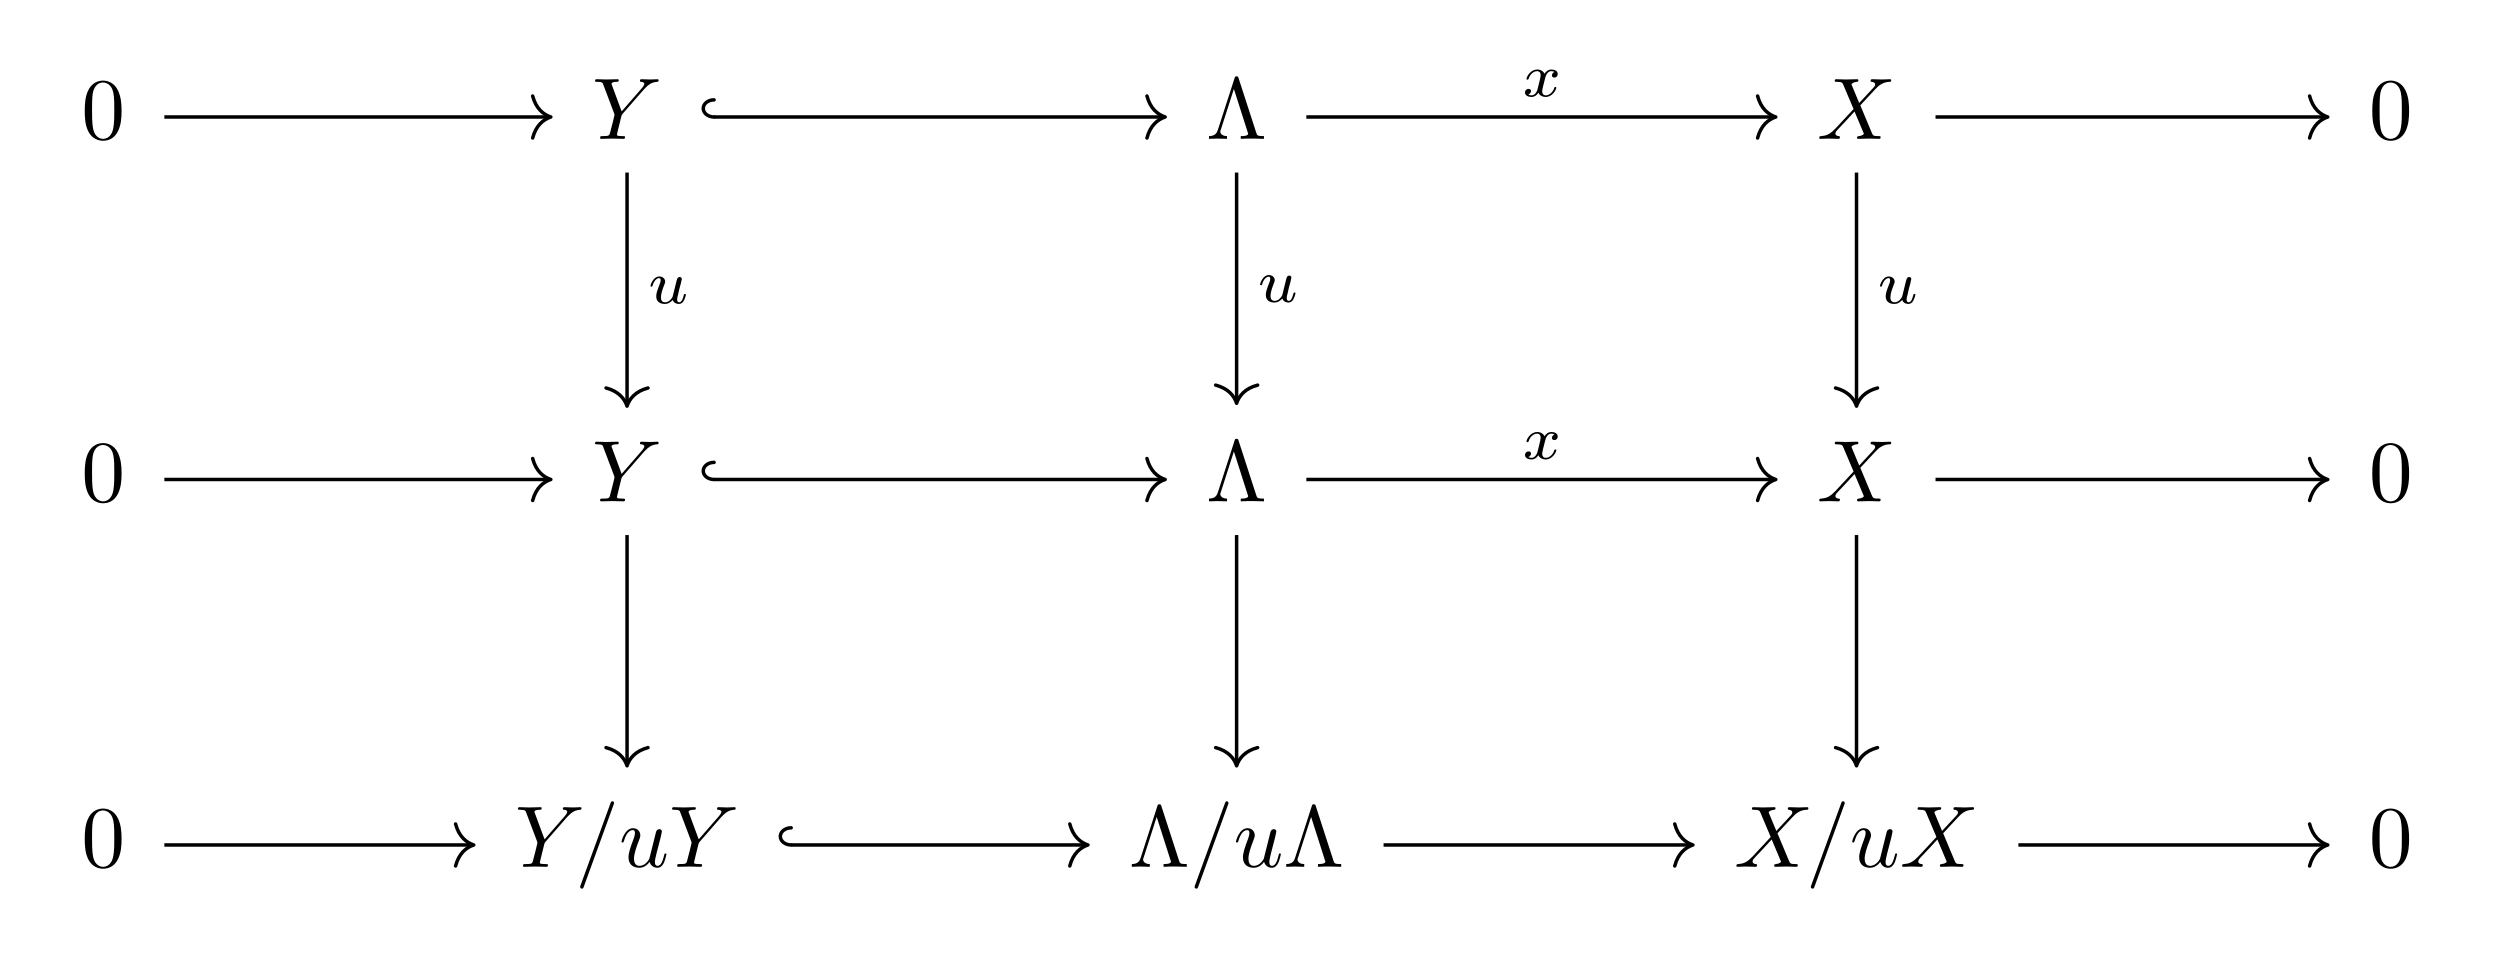
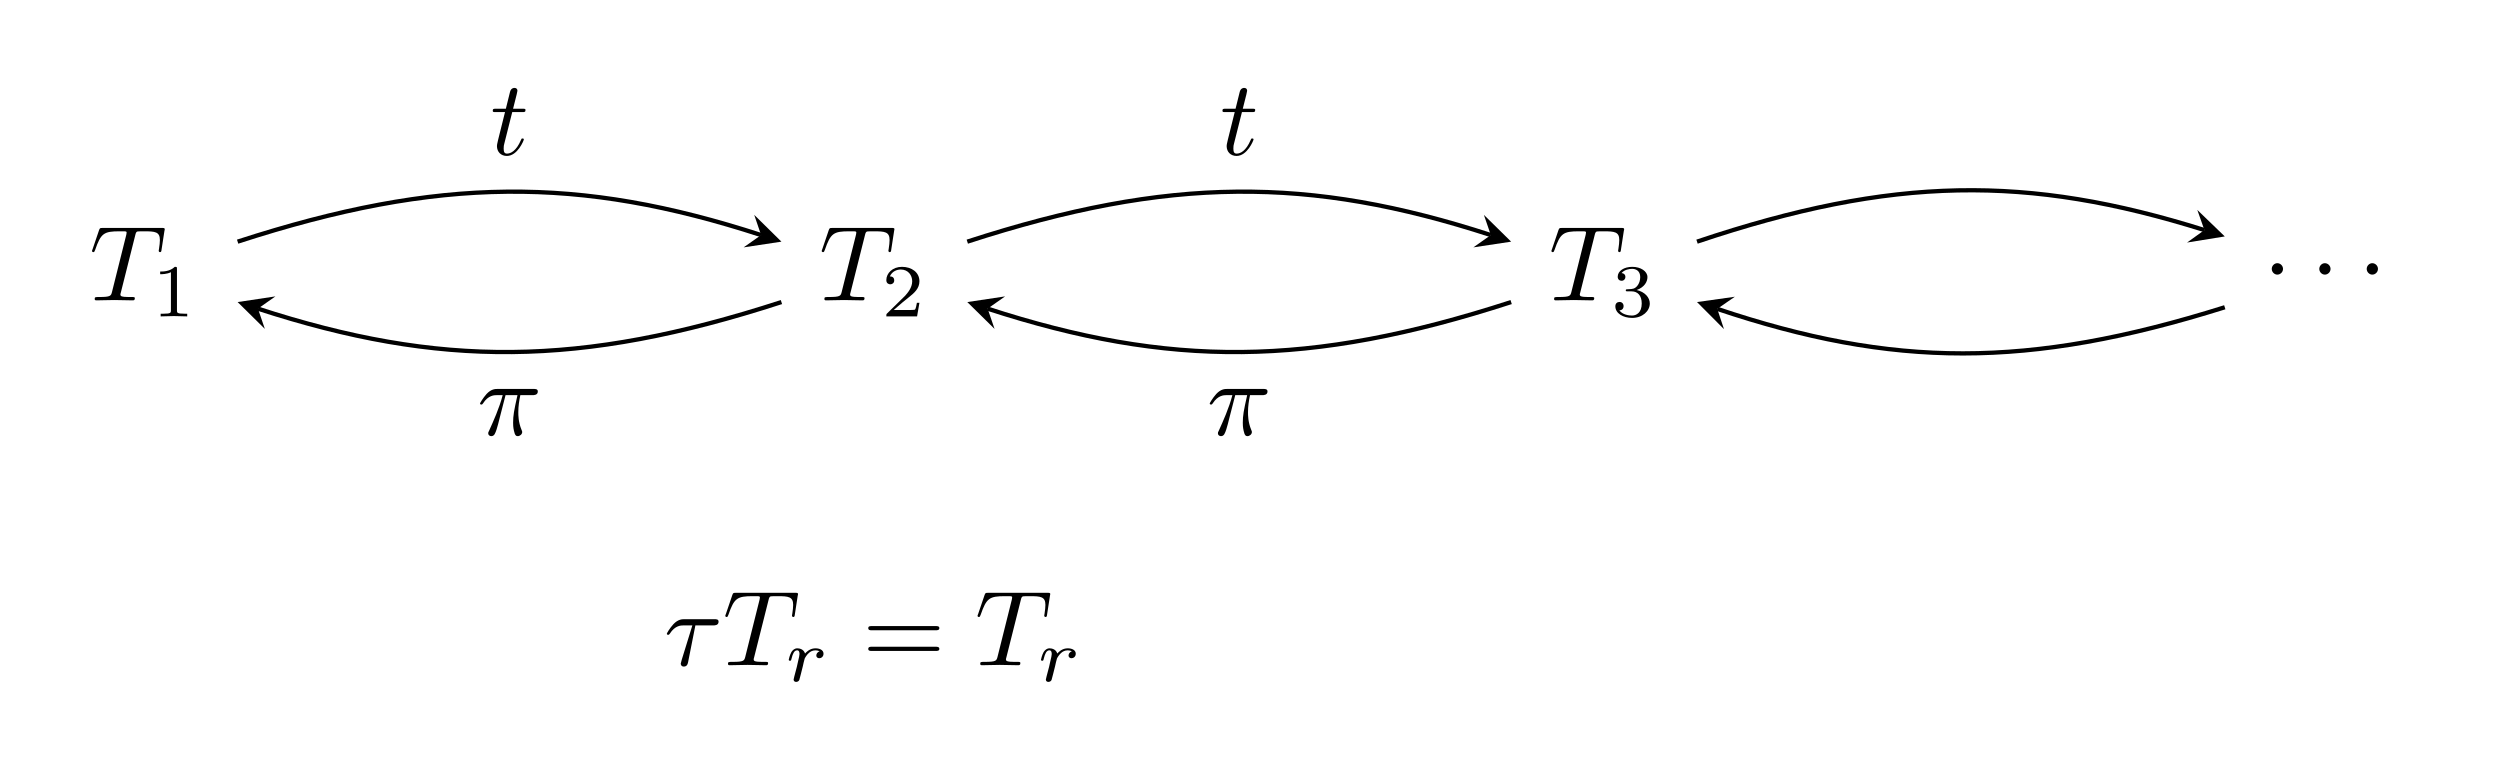
- <svg xmlns="http://www.w3.org/2000/svg" xmlns:xlink="http://www.w3.org/1999/xlink" width="284.302" height="109.866" viewBox="0 0 284.302 109.866">
+ <svg xmlns="http://www.w3.org/2000/svg" xmlns:xlink="http://www.w3.org/1999/xlink" width="232.485" height="71.816" viewBox="0 0 232.485 71.816">
  <defs>
    <g>
      <g id="glyph-0-0">
-         <path d="M 4.578 -3.188 C 4.578 -3.969 4.516 -4.766 4.172 -5.5 C 3.719 -6.453 2.906 -6.625 2.484 -6.625 C 1.891 -6.625 1.156 -6.359 0.75 -5.438 C 0.438 -4.75 0.391 -3.969 0.391 -3.188 C 0.391 -2.438 0.422 -1.547 0.828 -0.781 C 1.266 0.016 1.984 0.219 2.469 0.219 C 3.016 0.219 3.766 0.016 4.203 -0.938 C 4.516 -1.625 4.578 -2.391 4.578 -3.188 Z M 3.75 -3.297 C 3.75 -2.547 3.75 -1.875 3.641 -1.25 C 3.484 -0.297 2.922 0 2.469 0 C 2.094 0 1.5 -0.25 1.328 -1.203 C 1.219 -1.797 1.219 -2.719 1.219 -3.297 C 1.219 -3.938 1.219 -4.594 1.297 -5.125 C 1.484 -6.312 2.219 -6.406 2.469 -6.406 C 2.797 -6.406 3.453 -6.219 3.641 -5.234 C 3.75 -4.688 3.75 -3.922 3.75 -3.297 Z M 3.75 -3.297 " />
+         <path d="M 6.703 -4.719 L 6.969 -6.453 C 6.984 -6.484 7 -6.594 7 -6.625 C 7 -6.734 6.891 -6.734 6.734 -6.734 L 1.219 -6.734 C 0.969 -6.734 0.969 -6.719 0.891 -6.531 L 0.297 -4.781 C 0.281 -4.766 0.234 -4.594 0.234 -4.594 C 0.234 -4.547 0.281 -4.484 0.359 -4.484 C 0.453 -4.484 0.469 -4.547 0.531 -4.703 C 1.062 -6.234 1.328 -6.422 2.797 -6.422 L 3.188 -6.422 C 3.453 -6.422 3.453 -6.375 3.453 -6.297 C 3.453 -6.234 3.422 -6.125 3.422 -6.094 L 2.094 -0.781 C 2 -0.422 1.969 -0.312 0.906 -0.312 C 0.547 -0.312 0.484 -0.312 0.484 -0.125 C 0.484 0 0.594 0 0.656 0 C 0.922 0 1.203 -0.016 1.469 -0.016 L 2.312 -0.031 L 3.141 -0.016 C 3.422 -0.016 3.734 0 4 0 C 4.109 0 4.219 0 4.219 -0.203 C 4.219 -0.312 4.141 -0.312 3.891 -0.312 C 3.641 -0.312 3.516 -0.312 3.25 -0.328 C 2.969 -0.359 2.875 -0.391 2.875 -0.547 C 2.875 -0.547 2.875 -0.609 2.922 -0.75 L 4.25 -6.031 C 4.312 -6.312 4.359 -6.375 4.469 -6.406 C 4.562 -6.422 4.891 -6.422 5.094 -6.422 C 6.109 -6.422 6.547 -6.375 6.547 -5.609 C 6.547 -5.453 6.516 -5.062 6.469 -4.812 C 6.453 -4.766 6.438 -4.656 6.438 -4.625 C 6.438 -4.562 6.469 -4.484 6.562 -4.484 C 6.672 -4.484 6.688 -4.578 6.703 -4.719 Z M 6.703 -4.719 " />
      </g>
      <g id="glyph-0-1">
-         <path d="M 6.562 0 L 6.562 -0.312 C 5.812 -0.312 5.781 -0.375 5.672 -0.734 L 3.672 -6.906 C 3.625 -7.094 3.562 -7.109 3.453 -7.109 C 3.297 -7.109 3.266 -7.078 3.219 -6.906 L 1.312 -1 C 1.219 -0.703 1.016 -0.312 0.312 -0.312 L 0.312 0 L 1.25 -0.031 L 2.359 0 L 2.359 -0.312 C 1.828 -0.312 1.594 -0.594 1.594 -0.828 C 1.594 -0.875 1.594 -0.906 1.656 -1.047 L 3.141 -5.672 L 4.703 -0.781 C 4.766 -0.641 4.766 -0.609 4.766 -0.609 C 4.766 -0.312 4.172 -0.312 3.922 -0.312 L 3.922 0 C 4.266 -0.031 4.969 -0.031 5.344 -0.031 Z M 6.562 0 " />
+         <path d="M 3.125 -1.422 C 3.125 -1.516 3.047 -1.516 3 -1.516 C 2.906 -1.516 2.906 -1.484 2.859 -1.375 C 2.422 -0.344 1.891 -0.109 1.562 -0.109 C 1.344 -0.109 1.25 -0.234 1.25 -0.562 C 1.25 -0.812 1.266 -0.875 1.312 -1.047 L 2.047 -3.969 L 2.984 -3.969 C 3.188 -3.969 3.281 -3.969 3.281 -4.172 C 3.281 -4.281 3.188 -4.281 3 -4.281 L 2.125 -4.281 C 2.484 -5.688 2.531 -5.891 2.531 -5.953 C 2.531 -6.125 2.422 -6.219 2.25 -6.219 C 2.219 -6.219 1.938 -6.219 1.844 -5.859 L 1.453 -4.281 L 0.531 -4.281 C 0.328 -4.281 0.234 -4.281 0.234 -4.094 C 0.234 -3.969 0.312 -3.969 0.5 -3.969 L 1.375 -3.969 C 0.672 -1.156 0.625 -0.984 0.625 -0.812 C 0.625 -0.266 1 0.109 1.547 0.109 C 2.547 0.109 3.125 -1.344 3.125 -1.422 Z M 3.125 -1.422 " />
+       </g>
+       <g id="glyph-0-2">
+         <path d="M 5.641 -4.047 C 5.641 -4.281 5.422 -4.281 5.234 -4.281 L 1.906 -4.281 C 1.688 -4.281 1.312 -4.281 0.875 -3.812 C 0.531 -3.422 0.266 -2.969 0.266 -2.922 C 0.266 -2.922 0.266 -2.828 0.391 -2.828 C 0.469 -2.828 0.484 -2.859 0.547 -2.938 C 1.031 -3.703 1.609 -3.703 1.812 -3.703 L 2.375 -3.703 C 2.062 -2.5 1.516 -1.297 1.109 -0.391 C 1.031 -0.25 1.031 -0.234 1.031 -0.156 C 1.031 0.031 1.188 0.109 1.312 0.109 C 1.609 0.109 1.688 -0.172 1.812 -0.531 C 1.953 -1 1.953 -1.016 2.078 -1.516 L 2.641 -3.703 L 3.75 -3.703 C 3.422 -2.234 3.344 -1.812 3.344 -1.141 C 3.344 -1 3.344 -0.719 3.422 -0.391 C 3.516 0.047 3.625 0.109 3.781 0.109 C 3.969 0.109 4.188 -0.062 4.188 -0.266 C 4.188 -0.328 4.188 -0.344 4.125 -0.484 C 3.828 -1.203 3.828 -1.844 3.828 -2.125 C 3.828 -2.656 3.906 -3.188 4.016 -3.703 L 5.141 -3.703 C 5.281 -3.703 5.641 -3.703 5.641 -4.047 Z M 5.641 -4.047 " />
+       </g>
+       <g id="glyph-0-3">
+         <path d="M 5.078 -4.047 C 5.078 -4.281 4.875 -4.281 4.688 -4.281 L 1.891 -4.281 C 1.703 -4.281 1.312 -4.281 0.875 -3.812 C 0.547 -3.453 0.266 -2.984 0.266 -2.922 C 0.266 -2.922 0.266 -2.828 0.391 -2.828 C 0.469 -2.828 0.484 -2.859 0.547 -2.938 C 1.031 -3.703 1.594 -3.703 1.812 -3.703 L 2.641 -3.703 L 1.656 -0.516 C 1.625 -0.391 1.562 -0.188 1.562 -0.156 C 1.562 -0.047 1.625 0.125 1.844 0.125 C 2.172 0.125 2.219 -0.156 2.25 -0.312 L 2.922 -3.703 L 4.594 -3.703 C 4.719 -3.703 5.078 -3.703 5.078 -4.047 Z M 5.078 -4.047 " />
      </g>
      <g id="glyph-1-0">
-         <path d="M 7.578 -6.672 C 7.578 -6.75 7.516 -6.781 7.438 -6.781 C 7.188 -6.781 6.891 -6.75 6.625 -6.75 C 6.297 -6.75 5.953 -6.781 5.641 -6.781 C 5.578 -6.781 5.453 -6.781 5.453 -6.594 C 5.453 -6.484 5.547 -6.484 5.594 -6.484 C 5.672 -6.484 5.953 -6.453 5.953 -6.25 C 5.953 -6.078 5.719 -5.828 5.688 -5.781 L 3.375 -3.125 L 2.281 -6.078 C 2.219 -6.219 2.219 -6.234 2.219 -6.234 C 2.219 -6.484 2.719 -6.484 2.812 -6.484 C 2.953 -6.484 3.047 -6.484 3.047 -6.672 C 3.047 -6.781 2.938 -6.781 2.906 -6.781 L 1.656 -6.75 C 1.406 -6.75 0.781 -6.781 0.531 -6.781 C 0.484 -6.781 0.344 -6.781 0.344 -6.594 C 0.344 -6.484 0.453 -6.484 0.578 -6.484 C 1.172 -6.484 1.219 -6.391 1.297 -6.141 L 2.531 -2.875 C 2.531 -2.844 2.562 -2.734 2.562 -2.703 C 2.562 -2.672 2.172 -1.078 2.109 -0.891 C 1.984 -0.344 1.984 -0.312 1.188 -0.312 C 1 -0.312 0.922 -0.312 0.922 -0.109 C 0.922 0 1.047 0 1.047 0 L 2.312 -0.031 L 3.578 0 C 3.641 0 3.766 0 3.766 -0.203 C 3.766 -0.312 3.672 -0.312 3.484 -0.312 C 3.484 -0.312 3.281 -0.312 3.109 -0.328 C 2.906 -0.344 2.844 -0.375 2.844 -0.484 C 2.844 -0.562 2.938 -0.906 2.984 -1.109 L 3.328 -2.516 C 3.375 -2.703 3.391 -2.734 3.469 -2.828 L 5.938 -5.656 L 6.078 -5.797 C 6.375 -6.094 6.703 -6.422 7.375 -6.484 C 7.484 -6.484 7.578 -6.484 7.578 -6.672 Z M 7.578 -6.672 " />
+         <path d="M 3.281 0 L 3.281 -0.25 L 3.031 -0.25 C 2.328 -0.25 2.328 -0.344 2.328 -0.562 L 2.328 -4.422 C 2.328 -4.609 2.312 -4.609 2.125 -4.609 C 1.672 -4.172 1.047 -4.172 0.766 -4.172 L 0.766 -3.922 C 0.922 -3.922 1.391 -3.922 1.766 -4.109 L 1.766 -0.562 C 1.766 -0.344 1.766 -0.25 1.078 -0.25 L 0.812 -0.25 L 0.812 0 L 2.047 -0.031 Z M 3.281 0 " />
      </g>
      <g id="glyph-1-1">
-         <path d="M 7.25 -0.188 C 7.25 -0.312 7.156 -0.312 7.078 -0.312 C 6.406 -0.312 6.391 -0.344 6.219 -0.75 L 4.938 -3.812 C 5.609 -4.516 6.656 -5.688 6.969 -5.969 C 7.266 -6.219 7.641 -6.453 8.234 -6.484 C 8.375 -6.484 8.453 -6.484 8.453 -6.672 C 8.453 -6.672 8.453 -6.781 8.328 -6.781 C 8.031 -6.781 7.703 -6.75 7.391 -6.75 C 7.031 -6.75 6.641 -6.781 6.297 -6.781 C 6.234 -6.781 6.109 -6.781 6.109 -6.594 C 6.109 -6.516 6.156 -6.484 6.219 -6.484 C 6.312 -6.469 6.625 -6.453 6.625 -6.172 C 6.625 -6.031 6.516 -5.906 6.422 -5.812 L 4.812 -4.078 L 3.984 -6.062 L 3.938 -6.188 C 3.938 -6.25 4.109 -6.438 4.516 -6.484 C 4.625 -6.484 4.719 -6.5 4.719 -6.672 C 4.719 -6.781 4.594 -6.781 4.578 -6.781 C 4.156 -6.781 3.734 -6.75 3.312 -6.75 C 3.078 -6.75 2.453 -6.781 2.203 -6.781 C 2.141 -6.781 2.031 -6.781 2.031 -6.594 C 2.031 -6.484 2.125 -6.484 2.25 -6.484 C 2.859 -6.484 2.906 -6.375 3 -6.156 L 4.172 -3.391 L 2.078 -1.141 C 2.016 -1.078 2 -1.078 1.953 -1.031 C 1.453 -0.5 1 -0.344 0.484 -0.312 C 0.359 -0.297 0.266 -0.297 0.266 -0.109 C 0.266 -0.109 0.266 0 0.391 0 C 0.703 0 1.031 -0.031 1.328 -0.031 C 1.703 -0.031 2.094 0 2.438 0 C 2.5 0 2.625 0 2.625 -0.203 C 2.625 -0.297 2.5 -0.312 2.5 -0.312 C 2.422 -0.312 2.109 -0.344 2.109 -0.609 C 2.109 -0.781 2.25 -0.938 2.375 -1.062 L 3.391 -2.141 L 4.281 -3.109 L 5.281 -0.734 L 5.344 -0.594 C 5.344 -0.516 5.141 -0.344 4.766 -0.312 C 4.656 -0.297 4.562 -0.281 4.562 -0.125 C 4.562 0 4.672 0 4.703 0 L 5.969 -0.031 C 6.219 -0.031 6.812 0 7.062 0 C 7.141 0 7.25 0 7.25 -0.188 Z M 7.25 -0.188 " />
+         <path d="M 3.516 -1.266 L 3.281 -1.266 C 3.25 -1.109 3.188 -0.703 3.094 -0.625 C 3.031 -0.594 2.5 -0.594 2.406 -0.594 L 1.125 -0.594 C 1.859 -1.234 2.094 -1.438 2.516 -1.766 C 3.031 -2.172 3.516 -2.594 3.516 -3.266 C 3.516 -4.109 2.781 -4.609 1.891 -4.609 C 1.016 -4.609 0.438 -4.016 0.438 -3.375 C 0.438 -3.016 0.734 -2.984 0.812 -2.984 C 0.969 -2.984 1.172 -3.094 1.172 -3.344 C 1.172 -3.484 1.125 -3.719 0.766 -3.719 C 0.984 -4.219 1.453 -4.359 1.781 -4.359 C 2.469 -4.359 2.844 -3.828 2.844 -3.266 C 2.844 -2.656 2.406 -2.172 2.188 -1.922 L 0.5 -0.266 C 0.438 -0.203 0.438 -0.188 0.438 0 L 3.297 0 Z M 3.516 -1.266 " />
      </g>
      <g id="glyph-1-2">
-         <path d="M 4.406 -7.25 C 4.406 -7.359 4.328 -7.453 4.219 -7.453 C 4.141 -7.453 4.078 -7.422 4.047 -7.359 L 0.594 2.109 C 0.547 2.234 0.547 2.281 0.547 2.281 C 0.547 2.391 0.641 2.484 0.75 2.484 C 0.875 2.484 0.906 2.422 0.969 2.25 L 4.359 -7.078 C 4.406 -7.203 4.406 -7.25 4.406 -7.25 Z M 4.406 -7.25 " />
-       </g>
-       <g id="glyph-1-3">
-         <path d="M 5.391 -1.422 C 5.391 -1.516 5.312 -1.516 5.281 -1.516 C 5.172 -1.516 5.172 -1.484 5.141 -1.344 C 5 -0.781 4.812 -0.109 4.391 -0.109 C 4.188 -0.109 4.078 -0.234 4.078 -0.562 C 4.078 -0.781 4.203 -1.25 4.281 -1.594 L 4.562 -2.672 C 4.594 -2.828 4.688 -3.203 4.734 -3.344 C 4.781 -3.578 4.875 -3.953 4.875 -4.016 C 4.875 -4.188 4.734 -4.281 4.594 -4.281 C 4.547 -4.281 4.281 -4.266 4.203 -3.938 L 3.453 -0.938 C 3.453 -0.906 3.047 -0.109 2.328 -0.109 C 1.812 -0.109 1.703 -0.562 1.703 -0.922 C 1.703 -1.484 1.984 -2.266 2.25 -2.953 C 2.359 -3.25 2.422 -3.391 2.422 -3.578 C 2.422 -4.031 2.094 -4.391 1.594 -4.391 C 0.656 -4.391 0.281 -2.953 0.281 -2.859 C 0.281 -2.766 0.406 -2.766 0.406 -2.766 C 0.5 -2.766 0.516 -2.781 0.562 -2.938 C 0.812 -3.812 1.188 -4.172 1.562 -4.172 C 1.656 -4.172 1.812 -4.156 1.812 -3.844 C 1.812 -3.609 1.703 -3.312 1.656 -3.172 C 1.281 -2.188 1.078 -1.562 1.078 -1.078 C 1.078 -0.141 1.766 0.109 2.297 0.109 C 2.953 0.109 3.312 -0.344 3.484 -0.562 C 3.594 -0.156 3.938 0.109 4.359 0.109 C 4.703 0.109 4.938 -0.125 5.094 -0.438 C 5.266 -0.797 5.391 -1.422 5.391 -1.422 Z M 5.391 -1.422 " />
+         <path d="M 3.578 -1.203 C 3.578 -1.75 3.125 -2.281 2.359 -2.453 C 3.094 -2.719 3.359 -3.234 3.359 -3.656 C 3.359 -4.203 2.719 -4.609 1.953 -4.609 C 1.188 -4.609 0.594 -4.234 0.594 -3.688 C 0.594 -3.453 0.75 -3.312 0.953 -3.312 C 1.172 -3.312 1.312 -3.484 1.312 -3.672 C 1.312 -3.875 1.172 -4.016 0.953 -4.031 C 1.203 -4.344 1.672 -4.422 1.938 -4.422 C 2.25 -4.422 2.688 -4.266 2.688 -3.656 C 2.688 -3.359 2.594 -3.047 2.406 -2.828 C 2.172 -2.562 1.984 -2.547 1.641 -2.531 C 1.453 -2.516 1.453 -2.516 1.406 -2.516 C 1.406 -2.516 1.344 -2.5 1.344 -2.422 C 1.344 -2.328 1.406 -2.328 1.516 -2.328 L 1.891 -2.328 C 2.438 -2.328 2.828 -1.953 2.828 -1.203 C 2.828 -0.344 2.328 -0.078 1.922 -0.078 C 1.641 -0.078 1.031 -0.156 0.75 -0.562 C 1.078 -0.578 1.141 -0.812 1.141 -0.953 C 1.141 -1.188 0.984 -1.344 0.766 -1.344 C 0.562 -1.344 0.375 -1.219 0.375 -0.938 C 0.375 -0.281 1.094 0.141 1.938 0.141 C 2.906 0.141 3.578 -0.5 3.578 -1.203 Z M 3.578 -1.203 " />
      </g>
      <g id="glyph-2-0">
-         <path d="M 4.359 -1 C 4.359 -1.078 4.266 -1.078 4.25 -1.078 C 4.156 -1.078 4.141 -1.062 4.094 -0.875 C 4.016 -0.547 3.875 -0.125 3.594 -0.125 C 3.406 -0.125 3.359 -0.281 3.359 -0.469 C 3.359 -0.578 3.406 -0.828 3.469 -1.016 L 3.609 -1.641 L 3.781 -2.266 C 3.812 -2.438 3.891 -2.734 3.891 -2.781 C 3.891 -2.906 3.781 -3 3.672 -3 C 3.406 -3 3.359 -2.797 3.297 -2.578 L 2.938 -1.125 C 2.906 -0.984 2.844 -0.719 2.828 -0.719 C 2.703 -0.5 2.422 -0.125 1.984 -0.125 C 1.516 -0.125 1.516 -0.578 1.516 -0.703 C 1.516 -1.109 1.703 -1.609 1.891 -2.109 C 1.953 -2.25 2 -2.359 2 -2.469 C 2 -2.828 1.688 -3.062 1.328 -3.062 C 0.641 -3.062 0.328 -2.109 0.328 -2 C 0.328 -1.906 0.422 -1.906 0.438 -1.906 C 0.547 -1.906 0.547 -1.953 0.562 -2.016 C 0.734 -2.594 1.047 -2.875 1.312 -2.875 C 1.438 -2.875 1.484 -2.797 1.484 -2.625 C 1.484 -2.469 1.438 -2.328 1.359 -2.156 C 0.984 -1.203 0.984 -1 0.984 -0.812 C 0.984 -0.703 0.984 -0.375 1.25 -0.156 C 1.453 0.016 1.719 0.062 1.953 0.062 C 2.406 0.062 2.641 -0.172 2.859 -0.391 C 3.016 0.062 3.484 0.062 3.562 0.062 C 3.797 0.062 3.984 -0.062 4.109 -0.297 C 4.266 -0.562 4.359 -0.969 4.359 -1 Z M 4.359 -1 " />
+         <path d="M 1.906 -2.484 C 1.906 -2.766 1.672 -3.016 1.375 -3.016 C 1.094 -3.016 0.859 -2.766 0.859 -2.484 C 0.859 -2.203 1.094 -1.953 1.375 -1.953 C 1.672 -1.953 1.906 -2.203 1.906 -2.484 Z M 1.906 -2.484 " />
      </g>
-       <g id="glyph-2-1">
-         <path d="M 3.891 -1 C 3.891 -1.078 3.797 -1.078 3.781 -1.078 C 3.688 -1.078 3.672 -1.047 3.656 -0.969 C 3.5 -0.484 3.094 -0.125 2.703 -0.125 C 2.422 -0.125 2.281 -0.312 2.281 -0.578 C 2.281 -0.766 2.438 -1.391 2.641 -2.156 C 2.781 -2.703 3.094 -2.875 3.312 -2.875 C 3.312 -2.875 3.547 -2.875 3.688 -2.781 C 3.469 -2.719 3.391 -2.516 3.391 -2.391 C 3.391 -2.234 3.5 -2.141 3.672 -2.141 C 3.828 -2.141 4.047 -2.266 4.047 -2.562 C 4.047 -2.953 3.609 -3.062 3.328 -3.062 C 2.984 -3.062 2.703 -2.844 2.547 -2.578 C 2.422 -2.859 2.109 -3.062 1.719 -3.062 C 0.938 -3.062 0.5 -2.219 0.5 -2 C 0.5 -1.906 0.594 -1.906 0.609 -1.906 C 0.703 -1.906 0.703 -1.938 0.75 -2.031 C 0.922 -2.578 1.359 -2.875 1.703 -2.875 C 1.922 -2.875 2.109 -2.75 2.109 -2.406 C 2.109 -2.281 2.031 -1.922 1.969 -1.688 L 1.734 -0.734 C 1.656 -0.5 1.438 -0.125 1.078 -0.125 C 1.062 -0.125 0.844 -0.125 0.703 -0.219 C 0.984 -0.312 1.016 -0.562 1.016 -0.609 C 1.016 -0.766 0.891 -0.859 0.734 -0.859 C 0.531 -0.859 0.328 -0.703 0.328 -0.438 C 0.328 -0.094 0.719 0.062 1.062 0.062 C 1.391 0.062 1.672 -0.125 1.844 -0.422 C 2.016 -0.062 2.391 0.062 2.672 0.062 C 3.469 0.062 3.891 -0.797 3.891 -1 Z M 3.891 -1 " />
+       <g id="glyph-3-0">
+         <path d="M 3.562 -2.562 C 3.562 -2.922 3.172 -3.062 2.828 -3.062 C 2.469 -3.062 2.156 -2.922 1.844 -2.578 C 1.719 -3 1.297 -3.062 1.125 -3.062 C 0.875 -3.062 0.703 -2.906 0.578 -2.719 C 0.422 -2.438 0.328 -2.031 0.328 -2 C 0.328 -1.906 0.422 -1.906 0.438 -1.906 C 0.547 -1.906 0.547 -1.938 0.594 -2.125 C 0.703 -2.547 0.828 -2.875 1.109 -2.875 C 1.281 -2.875 1.328 -2.719 1.328 -2.531 C 1.328 -2.406 1.266 -2.141 1.219 -1.953 L 1.078 -1.328 L 0.844 -0.438 C 0.828 -0.344 0.781 -0.172 0.781 -0.156 C 0.781 0 0.906 0.062 1.016 0.062 C 1.125 0.062 1.266 0 1.312 -0.125 C 1.328 -0.172 1.406 -0.484 1.453 -0.656 L 1.641 -1.406 C 1.641 -1.453 1.797 -2.078 1.812 -2.109 C 1.828 -2.156 2.031 -2.516 2.25 -2.672 C 2.328 -2.734 2.516 -2.875 2.812 -2.875 C 2.891 -2.875 3.062 -2.859 3.203 -2.781 C 2.969 -2.719 2.891 -2.516 2.891 -2.391 C 2.891 -2.234 3.016 -2.141 3.172 -2.141 C 3.328 -2.141 3.562 -2.266 3.562 -2.562 Z M 3.562 -2.562 " />
+       </g>
+       <g id="glyph-4-0">
+         <path d="M 7.172 -3.453 C 7.172 -3.641 6.969 -3.641 6.844 -3.641 L 0.891 -3.641 C 0.75 -3.641 0.562 -3.641 0.562 -3.453 C 0.562 -3.25 0.75 -3.25 0.891 -3.25 L 6.828 -3.25 C 6.969 -3.25 7.172 -3.25 7.172 -3.453 Z M 7.172 -1.516 C 7.172 -1.719 6.969 -1.719 6.828 -1.719 L 0.891 -1.719 C 0.75 -1.719 0.562 -1.719 0.562 -1.516 C 0.562 -1.328 0.75 -1.328 0.891 -1.328 L 6.844 -1.328 C 6.969 -1.328 7.172 -1.328 7.172 -1.516 Z M 7.172 -1.516 " />
      </g>
    </g>
  </defs>
  <g fill="rgb(0%, 0%, 0%)" fill-opacity="1">
-     <use xlink:href="#glyph-0-0" x="9.248" y="15.79" />
+     <use xlink:href="#glyph-0-0" x="8.321" y="27.932" />
  </g>
  <g fill="rgb(0%, 0%, 0%)" fill-opacity="1">
-     <use xlink:href="#glyph-1-0" x="67.319" y="15.79" />
+     <use xlink:href="#glyph-1-0" x="14.128" y="29.423" />
  </g>
  <g fill="rgb(0%, 0%, 0%)" fill-opacity="1">
-     <use xlink:href="#glyph-0-1" x="137.178" y="15.79" />
+     <use xlink:href="#glyph-0-0" x="76.178" y="27.932" />
  </g>
  <g fill="rgb(0%, 0%, 0%)" fill-opacity="1">
-     <use xlink:href="#glyph-1-1" x="206.618" y="15.79" />
+     <use xlink:href="#glyph-1-1" x="81.985" y="29.423" />
  </g>
  <g fill="rgb(0%, 0%, 0%)" fill-opacity="1">
-     <use xlink:href="#glyph-0-0" x="269.389" y="15.79" />
+     <use xlink:href="#glyph-0-0" x="144.036" y="27.932" />
  </g>
  <g fill="rgb(0%, 0%, 0%)" fill-opacity="1">
-     <use xlink:href="#glyph-0-0" x="9.248" y="57.013" />
+     <use xlink:href="#glyph-1-2" x="149.843" y="29.423" />
  </g>
  <g fill="rgb(0%, 0%, 0%)" fill-opacity="1">
-     <use xlink:href="#glyph-1-0" x="67.319" y="57.013" />
+     <use xlink:href="#glyph-2-0" x="210.401" y="27.491" />
  </g>
  <g fill="rgb(0%, 0%, 0%)" fill-opacity="1">
-     <use xlink:href="#glyph-0-1" x="137.178" y="57.013" />
+     <use xlink:href="#glyph-2-0" x="214.821" y="27.491" />
  </g>
  <g fill="rgb(0%, 0%, 0%)" fill-opacity="1">
-     <use xlink:href="#glyph-1-1" x="206.618" y="57.013" />
+     <use xlink:href="#glyph-2-0" x="219.231" y="27.491" />
+   </g>
+   <path fill="none" stroke-width="0.399" stroke-linecap="butt" stroke-linejoin="miter" stroke="rgb(0%, 0%, 0%)" stroke-opacity="1" stroke-miterlimit="10" d="M 8.667 2.817 C 27.469 8.926 40.561 8.926 57.471 3.432 " transform="matrix(0.997444, 0, 0, -0.997444, 13.45286, 25.28222)" />
+   <path fill-rule="nonzero" fill="rgb(0%, 0%, 0%)" fill-opacity="1" d="M 72.668 22.473 L 70.137 19.98 L 70.777 21.859 L 69.152 23.004 " />
+   <g fill="rgb(0%, 0%, 0%)" fill-opacity="1">
+     <use xlink:href="#glyph-0-1" x="45.588" y="14.393" />
+   </g>
+   <path fill="none" stroke-width="0.399" stroke-linecap="butt" stroke-linejoin="miter" stroke="rgb(0%, 0%, 0%)" stroke-opacity="1" stroke-miterlimit="10" d="M 59.367 -2.815 C 40.561 -8.924 27.469 -8.924 10.562 -3.43 " transform="matrix(0.997444, 0, 0, -0.997444, 13.45286, 25.28222)" />
+   <path fill-rule="nonzero" fill="rgb(0%, 0%, 0%)" fill-opacity="1" d="M 22.098 28.09 L 24.629 30.586 L 23.988 28.703 L 25.613 27.562 " />
+   <g fill="rgb(0%, 0%, 0%)" fill-opacity="1">
+     <use xlink:href="#glyph-0-2" x="44.372" y="40.45" />
+   </g>
+   <path fill="none" stroke-width="0.399" stroke-linecap="butt" stroke-linejoin="miter" stroke="rgb(0%, 0%, 0%)" stroke-opacity="1" stroke-miterlimit="10" d="M 76.696 2.817 C 95.502 8.926 108.594 8.926 125.505 3.432 " transform="matrix(0.997444, 0, 0, -0.997444, 13.45286, 25.28222)" />
+   <path fill-rule="nonzero" fill="rgb(0%, 0%, 0%)" fill-opacity="1" d="M 140.527 22.473 L 137.992 19.98 L 138.637 21.859 L 137.012 23.004 " />
+   <g fill="rgb(0%, 0%, 0%)" fill-opacity="1">
+     <use xlink:href="#glyph-0-1" x="113.446" y="14.393" />
+   </g>
+   <path fill="none" stroke-width="0.399" stroke-linecap="butt" stroke-linejoin="miter" stroke="rgb(0%, 0%, 0%)" stroke-opacity="1" stroke-miterlimit="10" d="M 127.4 -2.815 C 108.594 -8.924 95.502 -8.924 78.592 -3.43 " transform="matrix(0.997444, 0, 0, -0.997444, 13.45286, 25.28222)" />
+   <path fill-rule="nonzero" fill="rgb(0%, 0%, 0%)" fill-opacity="1" d="M 89.953 28.09 L 92.488 30.586 L 91.844 28.703 L 93.469 27.562 " />
+   <g fill="rgb(0%, 0%, 0%)" fill-opacity="1">
+     <use xlink:href="#glyph-0-2" x="112.229" y="40.45" />
+   </g>
+   <path fill="none" stroke-width="0.399" stroke-linecap="butt" stroke-linejoin="miter" stroke="rgb(0%, 0%, 0%)" stroke-opacity="1" stroke-miterlimit="10" d="M 144.73 2.817 C 162.991 8.95 175.558 9.071 192.034 3.898 " transform="matrix(0.997444, 0, 0, -0.997444, 13.45286, 25.28222)" />
+   <path fill-rule="nonzero" fill="rgb(0%, 0%, 0%)" fill-opacity="1" d="M 206.891 21.988 L 204.336 19.52 L 204.996 21.395 L 203.383 22.555 " />
+   <path fill="none" stroke-width="0.399" stroke-linecap="butt" stroke-linejoin="miter" stroke="rgb(0%, 0%, 0%)" stroke-opacity="1" stroke-miterlimit="10" d="M 193.933 -3.3 C 175.558 -9.073 162.991 -8.948 146.617 -3.449 " transform="matrix(0.997444, 0, 0, -0.997444, 13.45286, 25.28222)" />
+   <path fill-rule="nonzero" fill="rgb(0%, 0%, 0%)" fill-opacity="1" d="M 157.812 28.09 L 160.32 30.609 L 159.695 28.723 L 161.332 27.594 " />
+   <g fill="rgb(0%, 0%, 0%)" fill-opacity="1">
+     <use xlink:href="#glyph-0-3" x="61.744" y="61.862" />
  </g>
  <g fill="rgb(0%, 0%, 0%)" fill-opacity="1">
-     <use xlink:href="#glyph-0-0" x="269.389" y="57.013" />
+     <use xlink:href="#glyph-0-0" x="67.212" y="61.862" />
  </g>
  <g fill="rgb(0%, 0%, 0%)" fill-opacity="1">
-     <use xlink:href="#glyph-0-0" x="9.248" y="98.574" />
+     <use xlink:href="#glyph-3-0" x="73.02" y="63.352" />
  </g>
  <g fill="rgb(0%, 0%, 0%)" fill-opacity="1">
-     <use xlink:href="#glyph-1-0" x="58.552" y="98.574" />
+     <use xlink:href="#glyph-4-0" x="80.181" y="61.862" />
  </g>
  <g fill="rgb(0%, 0%, 0%)" fill-opacity="1">
-     <use xlink:href="#glyph-1-2" x="65.426" y="98.574" />
-     <use xlink:href="#glyph-1-3" x="70.395" y="98.574" />
-     <use xlink:href="#glyph-1-0" x="76.084" y="98.574" />
+     <use xlink:href="#glyph-0-0" x="90.67" y="61.862" />
  </g>
  <g fill="rgb(0%, 0%, 0%)" fill-opacity="1">
-     <use xlink:href="#glyph-0-1" x="128.399" y="98.574" />
+     <use xlink:href="#glyph-3-0" x="96.477" y="63.352" />
  </g>
-   <g fill="rgb(0%, 0%, 0%)" fill-opacity="1">
-     <use xlink:href="#glyph-1-2" x="135.301" y="98.574" />
-     <use xlink:href="#glyph-1-3" x="140.27" y="98.574" />
-   </g>
-   <g fill="rgb(0%, 0%, 0%)" fill-opacity="1">
-     <use xlink:href="#glyph-0-1" x="145.959" y="98.574" />
-   </g>
-   <g fill="rgb(0%, 0%, 0%)" fill-opacity="1">
-     <use xlink:href="#glyph-1-1" x="197.196" y="98.574" />
-   </g>
-   <g fill="rgb(0%, 0%, 0%)" fill-opacity="1">
-     <use xlink:href="#glyph-1-2" x="205.38" y="98.574" />
-     <use xlink:href="#glyph-1-3" x="210.349" y="98.574" />
-     <use xlink:href="#glyph-1-1" x="216.039" y="98.574" />
-   </g>
-   <g fill="rgb(0%, 0%, 0%)" fill-opacity="1">
-     <use xlink:href="#glyph-0-0" x="269.389" y="98.574" />
-   </g>
-   <path fill="none" stroke-width="0.398" stroke-linecap="butt" stroke-linejoin="miter" stroke="rgb(0%, 0%, 0%)" stroke-opacity="1" stroke-miterlimit="10" d="M -123.414 41.664 L -79.556 41.664 " transform="matrix(0.997551, 0, 0, -0.997551, 141.8029, 54.86616)" />
-   <path fill="none" stroke-width="0.398" stroke-linecap="round" stroke-linejoin="round" stroke="rgb(0%, 0%, 0%)" stroke-opacity="1" stroke-miterlimit="10" d="M -2.072 2.392 C -1.693 0.955 -0.851 0.278 -0.001 -0 C -0.851 -0.278 -1.693 -0.956 -2.072 -2.393 " transform="matrix(0.997551, 0, 0, -0.997551, 62.64153, 13.30456)" />
-   <path fill="none" stroke-width="0.398" stroke-linecap="butt" stroke-linejoin="miter" stroke="rgb(0%, 0%, 0%)" stroke-opacity="1" stroke-miterlimit="10" d="M -60.749 41.664 L -9.521 41.664 " transform="matrix(0.997551, 0, 0, -0.997551, 141.8029, 54.86616)" />
-   <path fill="none" stroke-width="0.398" stroke-linecap="round" stroke-linejoin="miter" stroke="rgb(0%, 0%, 0%)" stroke-opacity="1" stroke-miterlimit="10" d="M 0.002 1.954 C 0.683 1.954 1.235 1.515 1.235 0.975 C 1.235 0.438 0.683 -0 0.002 -0 " transform="matrix(-0.997551, 0, 0, -0.997551, 81.20505, 13.30456)" />
-   <path fill="none" stroke-width="0.398" stroke-linecap="round" stroke-linejoin="round" stroke="rgb(0%, 0%, 0%)" stroke-opacity="1" stroke-miterlimit="10" d="M -2.074 2.392 C -1.694 0.955 -0.848 0.278 0.002 -0 C -0.848 -0.278 -1.694 -0.956 -2.074 -2.393 " transform="matrix(0.997551, 0, 0, -0.997551, 132.5023, 13.30456)" />
-   <path fill="none" stroke-width="0.398" stroke-linecap="butt" stroke-linejoin="miter" stroke="rgb(0%, 0%, 0%)" stroke-opacity="1" stroke-miterlimit="10" d="M -70.667 35.328 L -70.667 8.9 " transform="matrix(0.997551, 0, 0, -0.997551, 141.8029, 54.86616)" />
-   <path fill="none" stroke-width="0.398" stroke-linecap="round" stroke-linejoin="round" stroke="rgb(0%, 0%, 0%)" stroke-opacity="1" stroke-miterlimit="10" d="M -2.071 2.39 C -1.695 0.957 -0.849 0.279 0 0.001 C -0.849 -0.28 -1.695 -0.958 -2.071 -2.391 " transform="matrix(0, 0.997551, 0.997551, 0, 71.30713, 46.18702)" />
-   <g fill="rgb(0%, 0%, 0%)" fill-opacity="1">
-     <use xlink:href="#glyph-2-0" x="73.646" y="34.503" />
-   </g>
-   <path fill="none" stroke-width="0.398" stroke-linecap="butt" stroke-linejoin="miter" stroke="rgb(0%, 0%, 0%)" stroke-opacity="1" stroke-miterlimit="10" d="M 6.772 41.664 L 60.086 41.664 " transform="matrix(0.997551, 0, 0, -0.997551, 141.8029, 54.86616)" />
-   <path fill="none" stroke-width="0.398" stroke-linecap="round" stroke-linejoin="round" stroke="rgb(0%, 0%, 0%)" stroke-opacity="1" stroke-miterlimit="10" d="M -2.072 2.392 C -1.692 0.955 -0.85 0.278 -0.001 -0 C -0.85 -0.278 -1.692 -0.956 -2.072 -2.393 " transform="matrix(0.997551, 0, 0, -0.997551, 201.9421, 13.30456)" />
-   <g fill="rgb(0%, 0%, 0%)" fill-opacity="1">
-     <use xlink:href="#glyph-2-1" x="173.096" y="10.967" />
-   </g>
-   <path fill="none" stroke-width="0.398" stroke-linecap="butt" stroke-linejoin="miter" stroke="rgb(0%, 0%, 0%)" stroke-opacity="1" stroke-miterlimit="10" d="M -1.177 35.328 L -1.177 9.225 " transform="matrix(0.997551, 0, 0, -0.997551, 141.8029, 54.86616)" />
-   <path fill="none" stroke-width="0.398" stroke-linecap="round" stroke-linejoin="round" stroke="rgb(0%, 0%, 0%)" stroke-opacity="1" stroke-miterlimit="10" d="M -2.071 2.392 C -1.695 0.955 -0.849 0.277 0.001 -0.001 C -0.849 -0.279 -1.695 -0.956 -2.071 -2.389 " transform="matrix(0, 0.997551, 0.997551, 0, 140.6296, 45.86235)" />
-   <g fill="rgb(0%, 0%, 0%)" fill-opacity="1">
-     <use xlink:href="#glyph-2-0" x="142.968" y="34.341" />
-   </g>
-   <path fill="none" stroke-width="0.398" stroke-linecap="butt" stroke-linejoin="miter" stroke="rgb(0%, 0%, 0%)" stroke-opacity="1" stroke-miterlimit="10" d="M 78.499 41.664 L 123.014 41.664 " transform="matrix(0.997551, 0, 0, -0.997551, 141.8029, 54.86616)" />
-   <path fill="none" stroke-width="0.398" stroke-linecap="round" stroke-linejoin="round" stroke="rgb(0%, 0%, 0%)" stroke-opacity="1" stroke-miterlimit="10" d="M -2.07 2.392 C -1.694 0.955 -0.849 0.278 0.001 -0 C -0.849 -0.278 -1.694 -0.956 -2.07 -2.393 " transform="matrix(0.997551, 0, 0, -0.997551, 264.7136, 13.30456)" />
-   <path fill="none" stroke-width="0.398" stroke-linecap="butt" stroke-linejoin="miter" stroke="rgb(0%, 0%, 0%)" stroke-opacity="1" stroke-miterlimit="10" d="M 69.492 35.328 L 69.492 8.9 " transform="matrix(0.997551, 0, 0, -0.997551, 141.8029, 54.86616)" />
-   <path fill="none" stroke-width="0.398" stroke-linecap="round" stroke-linejoin="round" stroke="rgb(0%, 0%, 0%)" stroke-opacity="1" stroke-miterlimit="10" d="M -2.071 2.392 C -1.695 0.955 -0.849 0.278 0 -0 C -0.849 -0.278 -1.695 -0.956 -2.071 -2.389 " transform="matrix(0, 0.997551, 0.997551, 0, 211.1253, 46.18702)" />
-   <g fill="rgb(0%, 0%, 0%)" fill-opacity="1">
-     <use xlink:href="#glyph-2-0" x="213.463" y="34.503" />
-   </g>
-   <path fill="none" stroke-width="0.398" stroke-linecap="butt" stroke-linejoin="miter" stroke="rgb(0%, 0%, 0%)" stroke-opacity="1" stroke-miterlimit="10" d="M -123.414 0.34 L -79.556 0.34 " transform="matrix(0.997551, 0, 0, -0.997551, 141.8029, 54.86616)" />
-   <path fill="none" stroke-width="0.398" stroke-linecap="round" stroke-linejoin="round" stroke="rgb(0%, 0%, 0%)" stroke-opacity="1" stroke-miterlimit="10" d="M -2.072 2.39 C -1.693 0.956 -0.851 0.279 -0.001 0.001 C -0.851 -0.277 -1.693 -0.955 -2.072 -2.392 " transform="matrix(0.997551, 0, 0, -0.997551, 62.64153, 54.52826)" />
-   <path fill="none" stroke-width="0.398" stroke-linecap="butt" stroke-linejoin="miter" stroke="rgb(0%, 0%, 0%)" stroke-opacity="1" stroke-miterlimit="10" d="M -60.749 0.34 L -9.521 0.34 " transform="matrix(0.997551, 0, 0, -0.997551, 141.8029, 54.86616)" />
-   <path fill="none" stroke-width="0.398" stroke-linecap="round" stroke-linejoin="miter" stroke="rgb(0%, 0%, 0%)" stroke-opacity="1" stroke-miterlimit="10" d="M 0.002 1.951 C 0.683 1.951 1.235 1.516 1.235 0.976 C 1.235 0.436 0.683 0.001 0.002 0.001 " transform="matrix(-0.997551, 0, 0, -0.997551, 81.20505, 54.52826)" />
-   <path fill="none" stroke-width="0.398" stroke-linecap="round" stroke-linejoin="round" stroke="rgb(0%, 0%, 0%)" stroke-opacity="1" stroke-miterlimit="10" d="M -2.074 2.39 C -1.694 0.956 -0.848 0.279 0.002 0.001 C -0.848 -0.277 -1.694 -0.955 -2.074 -2.392 " transform="matrix(0.997551, 0, 0, -0.997551, 132.5023, 54.52826)" />
-   <path fill="none" stroke-width="0.398" stroke-linecap="butt" stroke-linejoin="miter" stroke="rgb(0%, 0%, 0%)" stroke-opacity="1" stroke-miterlimit="10" d="M -70.667 -5.996 L -70.667 -32.099 " transform="matrix(0.997551, 0, 0, -0.997551, 141.8029, 54.86616)" />
-   <path fill="none" stroke-width="0.398" stroke-linecap="round" stroke-linejoin="round" stroke="rgb(0%, 0%, 0%)" stroke-opacity="1" stroke-miterlimit="10" d="M -2.072 2.39 C -1.692 0.957 -0.85 0.279 -0 0.001 C -0.85 -0.28 -1.692 -0.958 -2.072 -2.391 " transform="matrix(0, 0.997551, 0.997551, 0, 71.30713, 87.08603)" />
-   <path fill="none" stroke-width="0.398" stroke-linecap="butt" stroke-linejoin="miter" stroke="rgb(0%, 0%, 0%)" stroke-opacity="1" stroke-miterlimit="10" d="M 6.772 0.34 L 60.086 0.34 " transform="matrix(0.997551, 0, 0, -0.997551, 141.8029, 54.86616)" />
-   <path fill="none" stroke-width="0.398" stroke-linecap="round" stroke-linejoin="round" stroke="rgb(0%, 0%, 0%)" stroke-opacity="1" stroke-miterlimit="10" d="M -2.072 2.39 C -1.692 0.956 -0.85 0.279 -0.001 0.001 C -0.85 -0.277 -1.692 -0.955 -2.072 -2.392 " transform="matrix(0.997551, 0, 0, -0.997551, 201.9421, 54.52826)" />
-   <g fill="rgb(0%, 0%, 0%)" fill-opacity="1">
-     <use xlink:href="#glyph-2-1" x="173.096" y="52.19" />
-   </g>
-   <path fill="none" stroke-width="0.398" stroke-linecap="butt" stroke-linejoin="miter" stroke="rgb(0%, 0%, 0%)" stroke-opacity="1" stroke-miterlimit="10" d="M -1.177 -5.996 L -1.177 -32.099 " transform="matrix(0.997551, 0, 0, -0.997551, 141.8029, 54.86616)" />
-   <path fill="none" stroke-width="0.398" stroke-linecap="round" stroke-linejoin="round" stroke="rgb(0%, 0%, 0%)" stroke-opacity="1" stroke-miterlimit="10" d="M -2.072 2.392 C -1.692 0.955 -0.85 0.277 -0 -0.001 C -0.85 -0.279 -1.692 -0.956 -2.072 -2.389 " transform="matrix(0, 0.997551, 0.997551, 0, 140.6296, 87.08603)" />
-   <path fill="none" stroke-width="0.398" stroke-linecap="butt" stroke-linejoin="miter" stroke="rgb(0%, 0%, 0%)" stroke-opacity="1" stroke-miterlimit="10" d="M 78.499 0.34 L 123.014 0.34 " transform="matrix(0.997551, 0, 0, -0.997551, 141.8029, 54.86616)" />
-   <path fill="none" stroke-width="0.398" stroke-linecap="round" stroke-linejoin="round" stroke="rgb(0%, 0%, 0%)" stroke-opacity="1" stroke-miterlimit="10" d="M -2.07 2.39 C -1.694 0.956 -0.849 0.279 0.001 0.001 C -0.849 -0.277 -1.694 -0.955 -2.07 -2.392 " transform="matrix(0.997551, 0, 0, -0.997551, 264.7136, 54.52826)" />
-   <path fill="none" stroke-width="0.398" stroke-linecap="butt" stroke-linejoin="miter" stroke="rgb(0%, 0%, 0%)" stroke-opacity="1" stroke-miterlimit="10" d="M 69.492 -5.996 L 69.492 -32.099 " transform="matrix(0.997551, 0, 0, -0.997551, 141.8029, 54.86616)" />
-   <path fill="none" stroke-width="0.398" stroke-linecap="round" stroke-linejoin="round" stroke="rgb(0%, 0%, 0%)" stroke-opacity="1" stroke-miterlimit="10" d="M -2.072 2.392 C -1.692 0.955 -0.85 0.278 -0 -0 C -0.85 -0.278 -1.692 -0.956 -2.072 -2.389 " transform="matrix(0, 0.997551, 0.997551, 0, 211.1253, 87.08603)" />
-   <path fill="none" stroke-width="0.398" stroke-linecap="butt" stroke-linejoin="miter" stroke="rgb(0%, 0%, 0%)" stroke-opacity="1" stroke-miterlimit="10" d="M -123.414 -41.325 L -88.343 -41.325 " transform="matrix(0.997551, 0, 0, -0.997551, 141.8029, 54.86616)" />
-   <path fill="none" stroke-width="0.398" stroke-linecap="round" stroke-linejoin="round" stroke="rgb(0%, 0%, 0%)" stroke-opacity="1" stroke-miterlimit="10" d="M -2.072 2.393 C -1.692 0.955 -0.85 0.278 -0 0 C -0.85 -0.278 -1.692 -0.955 -2.072 -2.393 " transform="matrix(0.997551, 0, 0, -0.997551, 53.87525, 96.08985)" />
-   <path fill="none" stroke-width="0.398" stroke-linecap="butt" stroke-linejoin="miter" stroke="rgb(0%, 0%, 0%)" stroke-opacity="1" stroke-miterlimit="10" d="M -51.957 -41.325 L -18.324 -41.325 " transform="matrix(0.997551, 0, 0, -0.997551, 141.8029, 54.86616)" />
-   <path fill="none" stroke-width="0.398" stroke-linecap="round" stroke-linejoin="miter" stroke="rgb(0%, 0%, 0%)" stroke-opacity="1" stroke-miterlimit="10" d="M -0.001 1.954 C 0.684 1.954 1.236 1.515 1.236 0.975 C 1.236 0.439 0.684 0 -0.001 0 " transform="matrix(-0.997551, 0, 0, -0.997551, 89.97132, 96.08985)" />
-   <path fill="none" stroke-width="0.398" stroke-linecap="round" stroke-linejoin="round" stroke="rgb(0%, 0%, 0%)" stroke-opacity="1" stroke-miterlimit="10" d="M -2.071 2.393 C -1.695 0.955 -0.849 0.278 0 0 C -0.849 -0.278 -1.695 -0.955 -2.071 -2.393 " transform="matrix(0.997551, 0, 0, -0.997551, 123.7222, 96.08985)" />
-   <path fill="none" stroke-width="0.398" stroke-linecap="butt" stroke-linejoin="miter" stroke="rgb(0%, 0%, 0%)" stroke-opacity="1" stroke-miterlimit="10" d="M 15.575 -41.325 L 50.641 -41.325 " transform="matrix(0.997551, 0, 0, -0.997551, 141.8029, 54.86616)" />
-   <path fill="none" stroke-width="0.398" stroke-linecap="round" stroke-linejoin="round" stroke="rgb(0%, 0%, 0%)" stroke-opacity="1" stroke-miterlimit="10" d="M -2.072 2.393 C -1.692 0.955 -0.85 0.278 -0.001 0 C -0.85 -0.278 -1.692 -0.955 -2.072 -2.393 " transform="matrix(0.997551, 0, 0, -0.997551, 192.5202, 96.08985)" />
-   <path fill="none" stroke-width="0.398" stroke-linecap="butt" stroke-linejoin="miter" stroke="rgb(0%, 0%, 0%)" stroke-opacity="1" stroke-miterlimit="10" d="M 87.944 -41.325 L 123.014 -41.325 " transform="matrix(0.997551, 0, 0, -0.997551, 141.8029, 54.86616)" />
-   <path fill="none" stroke-width="0.398" stroke-linecap="round" stroke-linejoin="round" stroke="rgb(0%, 0%, 0%)" stroke-opacity="1" stroke-miterlimit="10" d="M -2.07 2.393 C -1.694 0.955 -0.849 0.278 0.001 0 C -0.849 -0.278 -1.694 -0.955 -2.07 -2.393 " transform="matrix(0.997551, 0, 0, -0.997551, 264.7136, 96.08985)" />
</svg>
